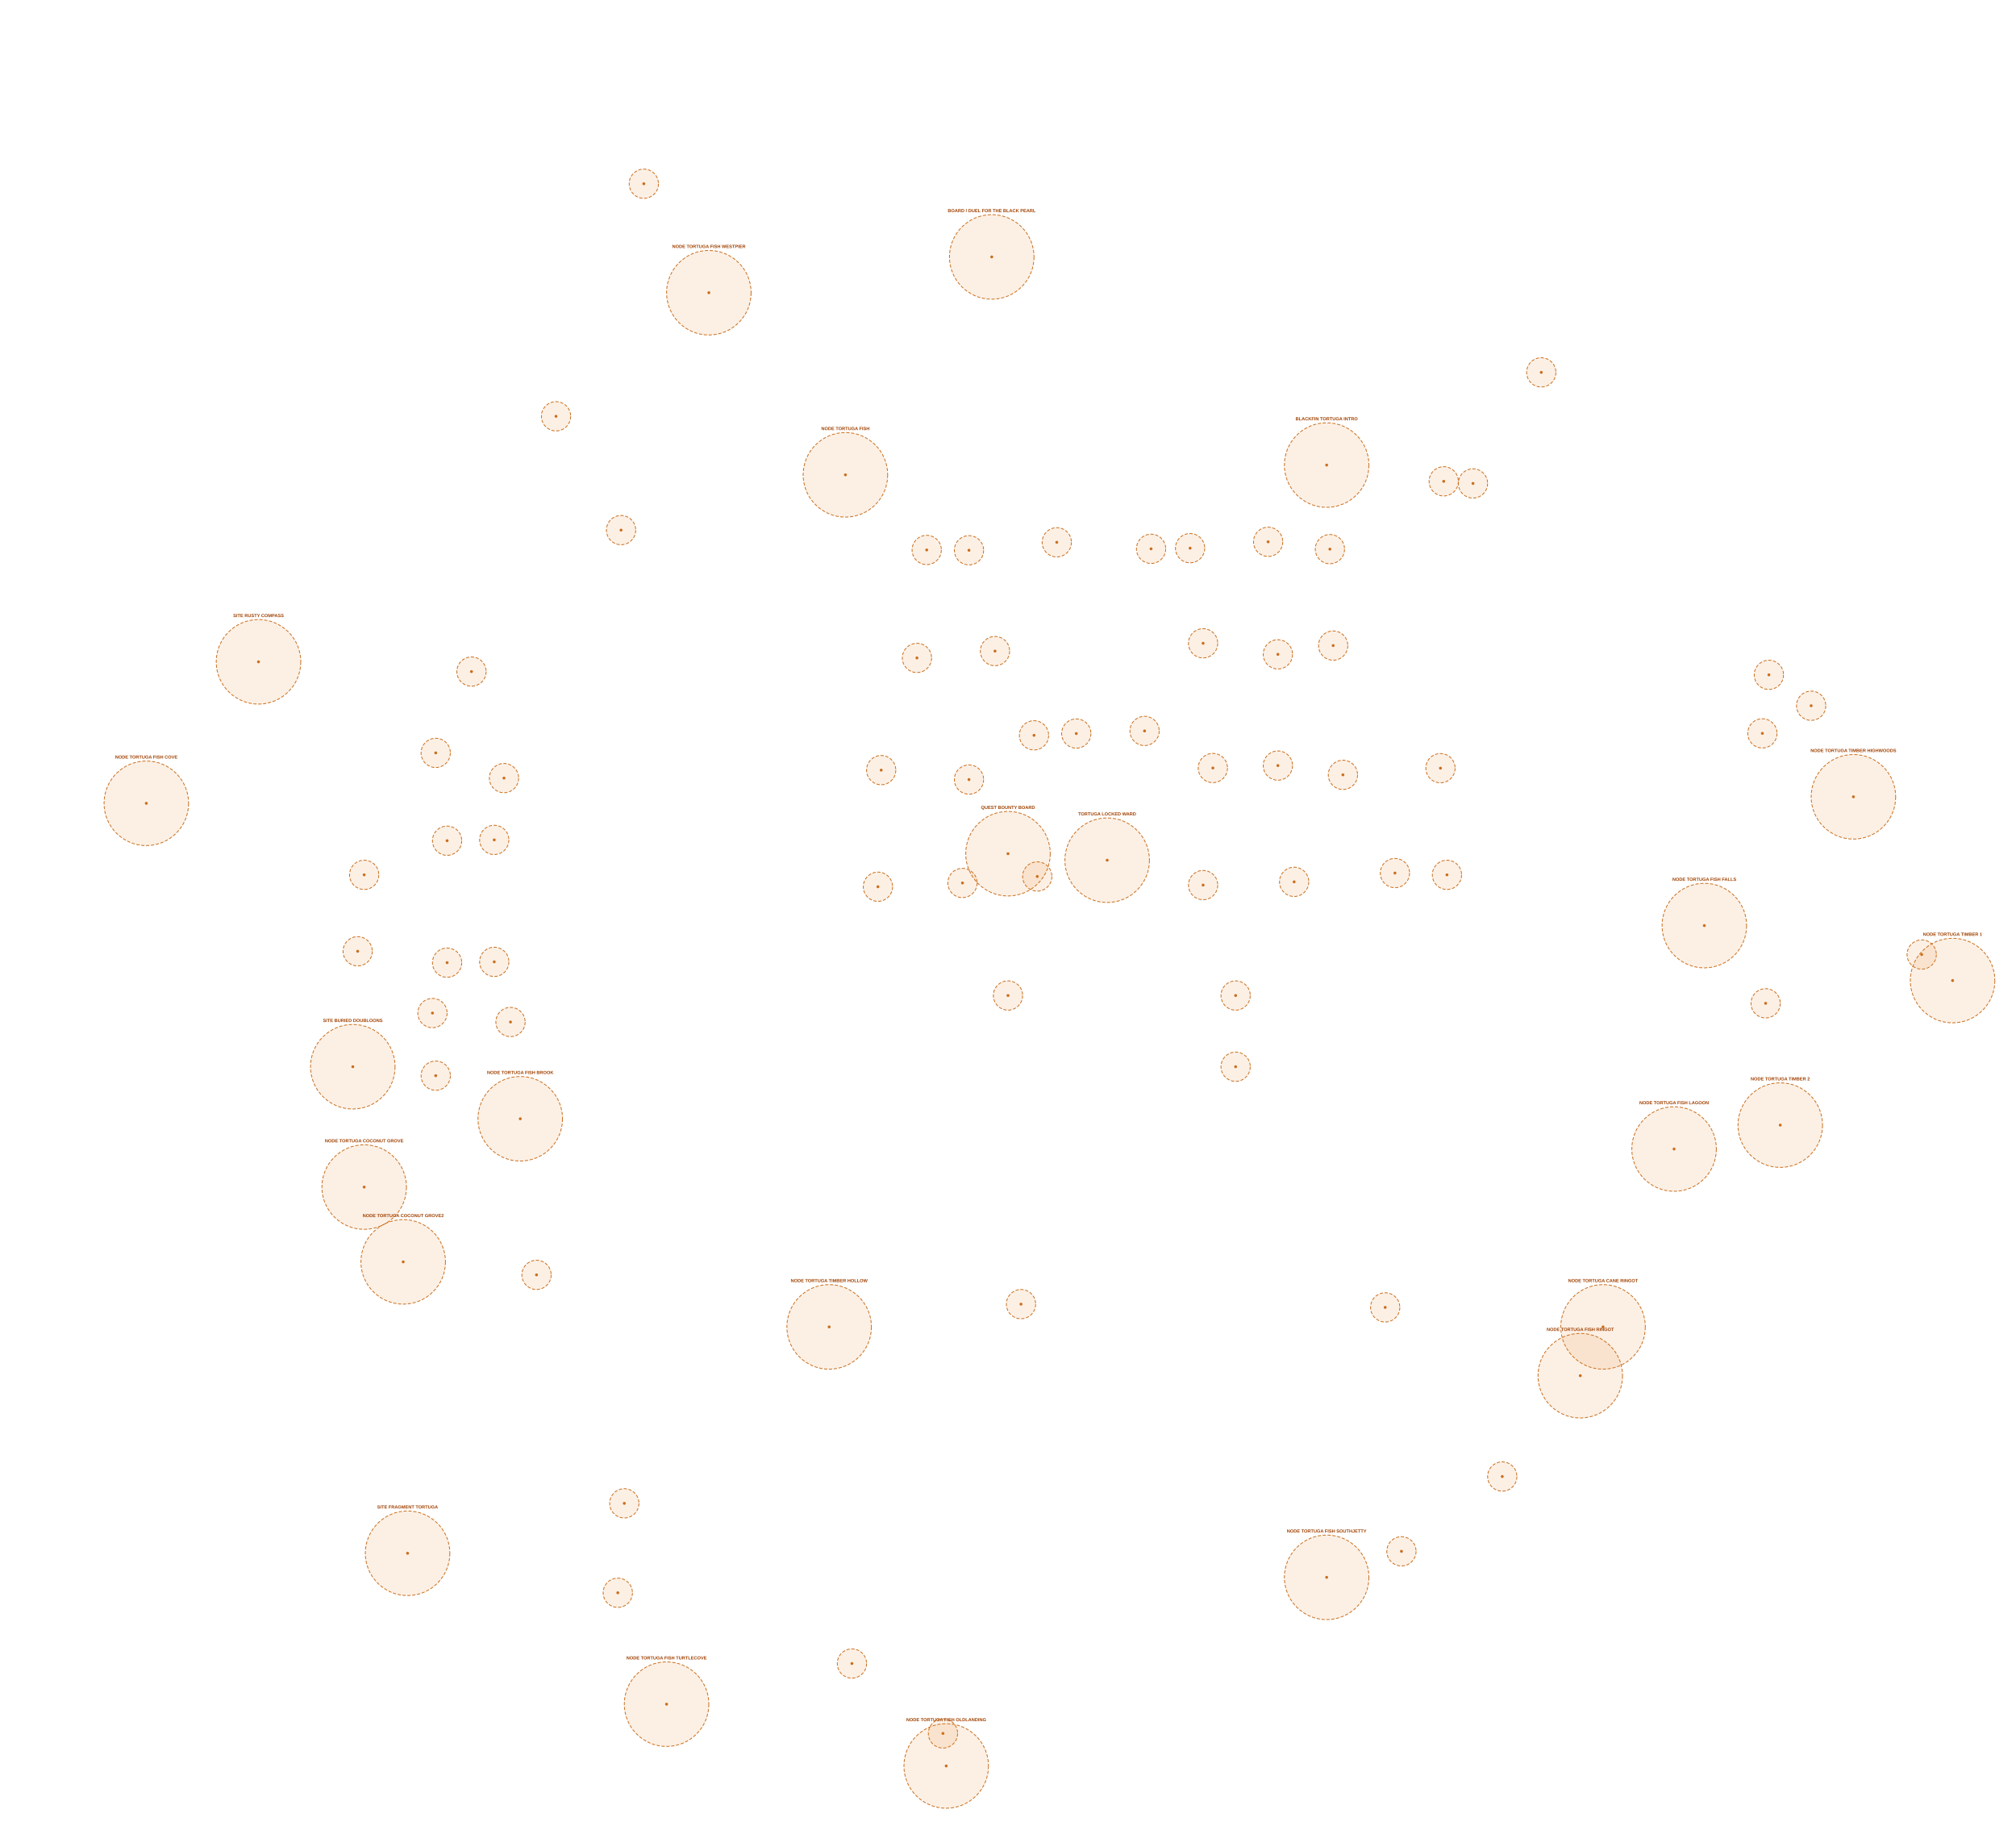
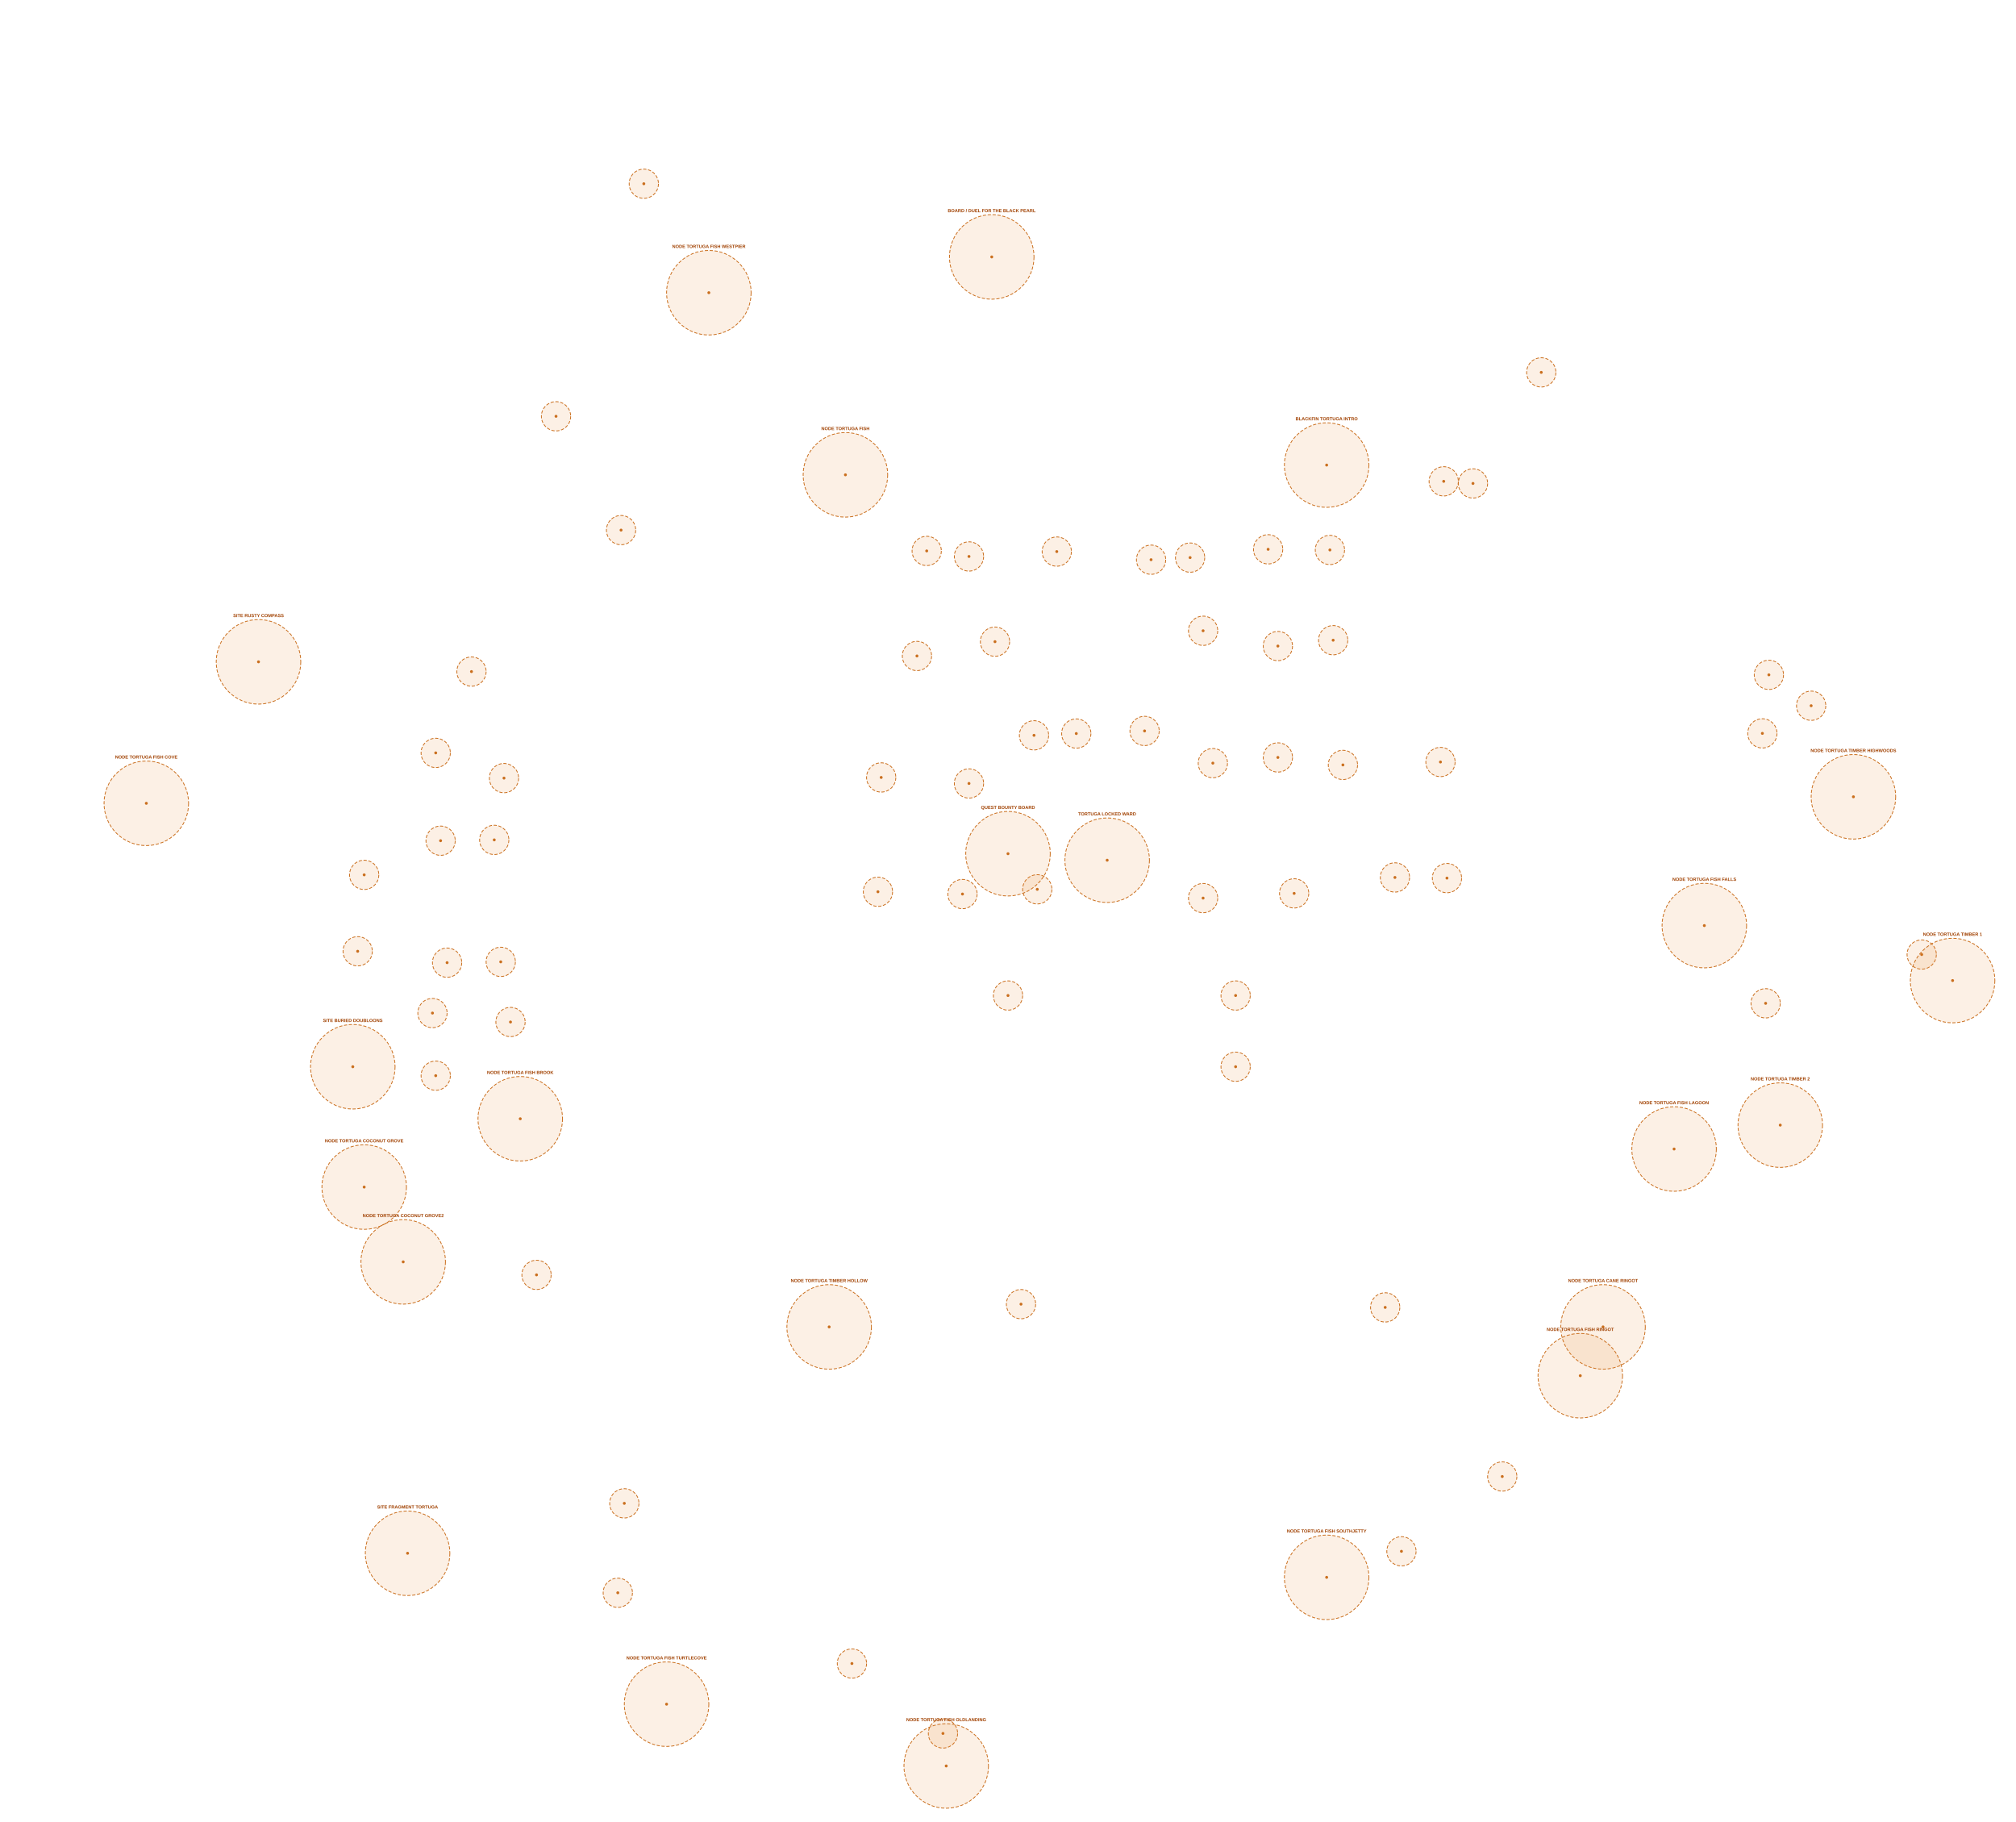
<svg xmlns="http://www.w3.org/2000/svg" viewBox="-620 -580 1240 1120" width="1240" height="1120">
-   <circle cx="-50" cy="-241.8" r="9" fill="#e67e22" fill-opacity="0.12" stroke="#ca6f1e" stroke-width="0.5" stroke-dasharray="2 1" />
-   <circle cx="-50" cy="-241.8" r="0.9" fill="#ca6f1e" />
-   <text x="-50" y="-252.3" font-family="Arial, Helvetica, sans-serif" font-size="2.8" font-weight="bold" fill="#a04000" text-anchor="middle" />
-   <circle cx="-24" cy="-241.6" r="9" fill="#e67e22" fill-opacity="0.12" stroke="#ca6f1e" stroke-width="0.5" stroke-dasharray="2 1" />
-   <circle cx="-24" cy="-241.6" r="0.9" fill="#ca6f1e" />
-   <text x="-24" y="-252.1" font-family="Arial, Helvetica, sans-serif" font-size="2.8" font-weight="bold" fill="#a04000" text-anchor="middle" />
-   <circle cx="30" cy="-246.5" r="9" fill="#e67e22" fill-opacity="0.12" stroke="#ca6f1e" stroke-width="0.5" stroke-dasharray="2 1" />
-   <circle cx="30" cy="-246.5" r="0.9" fill="#ca6f1e" />
-   <text x="30" y="-257" font-family="Arial, Helvetica, sans-serif" font-size="2.8" font-weight="bold" fill="#a04000" text-anchor="middle" />
-   <circle cx="88" cy="-242.5" r="9" fill="#e67e22" fill-opacity="0.12" stroke="#ca6f1e" stroke-width="0.5" stroke-dasharray="2 1" />
-   <circle cx="88" cy="-242.5" r="0.9" fill="#ca6f1e" />
-   <text x="88" y="-253" font-family="Arial, Helvetica, sans-serif" font-size="2.8" font-weight="bold" fill="#a04000" text-anchor="middle" />
-   <circle cx="112" cy="-242.9" r="9" fill="#e67e22" fill-opacity="0.12" stroke="#ca6f1e" stroke-width="0.5" stroke-dasharray="2 1" />
-   <circle cx="112" cy="-242.9" r="0.9" fill="#ca6f1e" />
-   <text x="112" y="-253.4" font-family="Arial, Helvetica, sans-serif" font-size="2.8" font-weight="bold" fill="#a04000" text-anchor="middle" />
-   <circle cx="160" cy="-246.8" r="9" fill="#e67e22" fill-opacity="0.12" stroke="#ca6f1e" stroke-width="0.5" stroke-dasharray="2 1" />
-   <circle cx="160" cy="-246.8" r="0.9" fill="#ca6f1e" />
-   <text x="160" y="-257.3" font-family="Arial, Helvetica, sans-serif" font-size="2.8" font-weight="bold" fill="#a04000" text-anchor="middle" />
-   <circle cx="198" cy="-242.3" r="9" fill="#e67e22" fill-opacity="0.12" stroke="#ca6f1e" stroke-width="0.5" stroke-dasharray="2 1" />
-   <circle cx="198" cy="-242.3" r="0.9" fill="#ca6f1e" />
-   <text x="198" y="-252.8" font-family="Arial, Helvetica, sans-serif" font-size="2.8" font-weight="bold" fill="#a04000" text-anchor="middle" />
-   <circle cx="-56" cy="-175.4" r="9" fill="#e67e22" fill-opacity="0.12" stroke="#ca6f1e" stroke-width="0.5" stroke-dasharray="2 1" />
-   <circle cx="-56" cy="-175.4" r="0.9" fill="#ca6f1e" />
-   <text x="-56" y="-185.9" font-family="Arial, Helvetica, sans-serif" font-size="2.8" font-weight="bold" fill="#a04000" text-anchor="middle" />
-   <circle cx="-8" cy="-179.6" r="9" fill="#e67e22" fill-opacity="0.12" stroke="#ca6f1e" stroke-width="0.5" stroke-dasharray="2 1" />
-   <circle cx="-8" cy="-179.6" r="0.9" fill="#ca6f1e" />
-   <text x="-8" y="-190.1" font-family="Arial, Helvetica, sans-serif" font-size="2.8" font-weight="bold" fill="#a04000" text-anchor="middle" />
-   <circle cx="120" cy="-184.4" r="9" fill="#e67e22" fill-opacity="0.12" stroke="#ca6f1e" stroke-width="0.5" stroke-dasharray="2 1" />
-   <circle cx="120" cy="-184.4" r="0.9" fill="#ca6f1e" />
-   <text x="120" y="-194.9" font-family="Arial, Helvetica, sans-serif" font-size="2.8" font-weight="bold" fill="#a04000" text-anchor="middle" />
-   <circle cx="166" cy="-177.6" r="9" fill="#e67e22" fill-opacity="0.12" stroke="#ca6f1e" stroke-width="0.5" stroke-dasharray="2 1" />
-   <circle cx="166" cy="-177.6" r="0.9" fill="#ca6f1e" />
-   <text x="166" y="-188.1" font-family="Arial, Helvetica, sans-serif" font-size="2.8" font-weight="bold" fill="#a04000" text-anchor="middle" />
-   <circle cx="200" cy="-183" r="9" fill="#e67e22" fill-opacity="0.12" stroke="#ca6f1e" stroke-width="0.5" stroke-dasharray="2 1" />
-   <circle cx="200" cy="-183" r="0.9" fill="#ca6f1e" />
-   <text x="200" y="-193.5" font-family="Arial, Helvetica, sans-serif" font-size="2.8" font-weight="bold" fill="#a04000" text-anchor="middle" />
+   <circle cx="-50" cy="-241.2" r="9" fill="#e67e22" fill-opacity="0.12" stroke="#ca6f1e" stroke-width="0.5" stroke-dasharray="2 1" />
+   <circle cx="-50" cy="-241.2" r="0.9" fill="#ca6f1e" />
+   <text x="-50" y="-251.7" font-family="Arial, Helvetica, sans-serif" font-size="2.8" font-weight="bold" fill="#a04000" text-anchor="middle" />
+   <circle cx="-24" cy="-237.8" r="9" fill="#e67e22" fill-opacity="0.12" stroke="#ca6f1e" stroke-width="0.5" stroke-dasharray="2 1" />
+   <circle cx="-24" cy="-237.8" r="0.9" fill="#ca6f1e" />
+   <text x="-24" y="-248.3" font-family="Arial, Helvetica, sans-serif" font-size="2.8" font-weight="bold" fill="#a04000" text-anchor="middle" />
+   <circle cx="30" cy="-240.8" r="9" fill="#e67e22" fill-opacity="0.12" stroke="#ca6f1e" stroke-width="0.5" stroke-dasharray="2 1" />
+   <circle cx="30" cy="-240.8" r="0.9" fill="#ca6f1e" />
+   <text x="30" y="-251.3" font-family="Arial, Helvetica, sans-serif" font-size="2.8" font-weight="bold" fill="#a04000" text-anchor="middle" />
+   <circle cx="88" cy="-235.8" r="9" fill="#e67e22" fill-opacity="0.12" stroke="#ca6f1e" stroke-width="0.5" stroke-dasharray="2 1" />
+   <circle cx="88" cy="-235.8" r="0.9" fill="#ca6f1e" />
+   <text x="88" y="-246.3" font-family="Arial, Helvetica, sans-serif" font-size="2.8" font-weight="bold" fill="#a04000" text-anchor="middle" />
+   <circle cx="112" cy="-237.1" r="9" fill="#e67e22" fill-opacity="0.12" stroke="#ca6f1e" stroke-width="0.5" stroke-dasharray="2 1" />
+   <circle cx="112" cy="-237.1" r="0.9" fill="#ca6f1e" />
+   <text x="112" y="-247.6" font-family="Arial, Helvetica, sans-serif" font-size="2.8" font-weight="bold" fill="#a04000" text-anchor="middle" />
+   <circle cx="160" cy="-242.2" r="9" fill="#e67e22" fill-opacity="0.12" stroke="#ca6f1e" stroke-width="0.5" stroke-dasharray="2 1" />
+   <circle cx="160" cy="-242.2" r="0.9" fill="#ca6f1e" />
+   <text x="160" y="-252.7" font-family="Arial, Helvetica, sans-serif" font-size="2.8" font-weight="bold" fill="#a04000" text-anchor="middle" />
+   <circle cx="198" cy="-241.8" r="9" fill="#e67e22" fill-opacity="0.12" stroke="#ca6f1e" stroke-width="0.5" stroke-dasharray="2 1" />
+   <circle cx="198" cy="-241.8" r="0.9" fill="#ca6f1e" />
+   <text x="198" y="-252.3" font-family="Arial, Helvetica, sans-serif" font-size="2.8" font-weight="bold" fill="#a04000" text-anchor="middle" />
+   <circle cx="-56" cy="-176.6" r="9" fill="#e67e22" fill-opacity="0.12" stroke="#ca6f1e" stroke-width="0.5" stroke-dasharray="2 1" />
+   <circle cx="-56" cy="-176.6" r="0.9" fill="#ca6f1e" />
+   <text x="-56" y="-187.1" font-family="Arial, Helvetica, sans-serif" font-size="2.8" font-weight="bold" fill="#a04000" text-anchor="middle" />
+   <circle cx="-8" cy="-185.4" r="9" fill="#e67e22" fill-opacity="0.12" stroke="#ca6f1e" stroke-width="0.5" stroke-dasharray="2 1" />
+   <circle cx="-8" cy="-185.4" r="0.9" fill="#ca6f1e" />
+   <text x="-8" y="-195.9" font-family="Arial, Helvetica, sans-serif" font-size="2.8" font-weight="bold" fill="#a04000" text-anchor="middle" />
+   <circle cx="120" cy="-192.1" r="9" fill="#e67e22" fill-opacity="0.12" stroke="#ca6f1e" stroke-width="0.5" stroke-dasharray="2 1" />
+   <circle cx="120" cy="-192.1" r="0.9" fill="#ca6f1e" />
+   <text x="120" y="-202.6" font-family="Arial, Helvetica, sans-serif" font-size="2.8" font-weight="bold" fill="#a04000" text-anchor="middle" />
+   <circle cx="166" cy="-182.7" r="9" fill="#e67e22" fill-opacity="0.12" stroke="#ca6f1e" stroke-width="0.5" stroke-dasharray="2 1" />
+   <circle cx="166" cy="-182.7" r="0.9" fill="#ca6f1e" />
+   <text x="166" y="-193.2" font-family="Arial, Helvetica, sans-serif" font-size="2.8" font-weight="bold" fill="#a04000" text-anchor="middle" />
+   <circle cx="200" cy="-186.3" r="9" fill="#e67e22" fill-opacity="0.12" stroke="#ca6f1e" stroke-width="0.5" stroke-dasharray="2 1" />
+   <circle cx="200" cy="-186.3" r="0.9" fill="#ca6f1e" />
+   <text x="200" y="-196.8" font-family="Arial, Helvetica, sans-serif" font-size="2.8" font-weight="bold" fill="#a04000" text-anchor="middle" />
  <circle cx="268" cy="-284" r="9" fill="#e67e22" fill-opacity="0.12" stroke="#ca6f1e" stroke-width="0.5" stroke-dasharray="2 1" />
  <circle cx="268" cy="-284" r="0.9" fill="#ca6f1e" />
  <text x="268" y="-294.5" font-family="Arial, Helvetica, sans-serif" font-size="2.8" font-weight="bold" fill="#a04000" text-anchor="middle" />
  <circle cx="16" cy="-127.8" r="9" fill="#e67e22" fill-opacity="0.12" stroke="#ca6f1e" stroke-width="0.5" stroke-dasharray="2 1" />
  <circle cx="16" cy="-127.8" r="0.9" fill="#ca6f1e" />
  <text x="16" y="-138.3" font-family="Arial, Helvetica, sans-serif" font-size="2.8" font-weight="bold" fill="#a04000" text-anchor="middle" />
  <circle cx="42" cy="-128.9" r="9" fill="#e67e22" fill-opacity="0.12" stroke="#ca6f1e" stroke-width="0.5" stroke-dasharray="2 1" />
  <circle cx="42" cy="-128.9" r="0.9" fill="#ca6f1e" />
  <text x="42" y="-139.4" font-family="Arial, Helvetica, sans-serif" font-size="2.8" font-weight="bold" fill="#a04000" text-anchor="middle" />
  <circle cx="84" cy="-130.5" r="9" fill="#e67e22" fill-opacity="0.12" stroke="#ca6f1e" stroke-width="0.5" stroke-dasharray="2 1" />
  <circle cx="84" cy="-130.5" r="0.9" fill="#ca6f1e" />
  <text x="84" y="-141" font-family="Arial, Helvetica, sans-serif" font-size="2.8" font-weight="bold" fill="#a04000" text-anchor="middle" />
-   <circle cx="-24" cy="-100.6" r="9" fill="#e67e22" fill-opacity="0.12" stroke="#ca6f1e" stroke-width="0.5" stroke-dasharray="2 1" />
-   <circle cx="-24" cy="-100.6" r="0.9" fill="#ca6f1e" />
-   <text x="-24" y="-111.1" font-family="Arial, Helvetica, sans-serif" font-size="2.8" font-weight="bold" fill="#a04000" text-anchor="middle" />
-   <circle cx="-78" cy="-106.4" r="9" fill="#e67e22" fill-opacity="0.12" stroke="#ca6f1e" stroke-width="0.5" stroke-dasharray="2 1" />
-   <circle cx="-78" cy="-106.4" r="0.9" fill="#ca6f1e" />
-   <text x="-78" y="-116.9" font-family="Arial, Helvetica, sans-serif" font-size="2.8" font-weight="bold" fill="#a04000" text-anchor="middle" />
+   <circle cx="-24" cy="-98.2" r="9" fill="#e67e22" fill-opacity="0.12" stroke="#ca6f1e" stroke-width="0.5" stroke-dasharray="2 1" />
+   <circle cx="-24" cy="-98.2" r="0.9" fill="#ca6f1e" />
+   <text x="-24" y="-108.7" font-family="Arial, Helvetica, sans-serif" font-size="2.8" font-weight="bold" fill="#a04000" text-anchor="middle" />
+   <circle cx="-78" cy="-101.9" r="9" fill="#e67e22" fill-opacity="0.12" stroke="#ca6f1e" stroke-width="0.5" stroke-dasharray="2 1" />
+   <circle cx="-78" cy="-101.9" r="0.9" fill="#ca6f1e" />
+   <text x="-78" y="-112.4" font-family="Arial, Helvetica, sans-serif" font-size="2.8" font-weight="bold" fill="#a04000" text-anchor="middle" />
  <circle cx="286" cy="-282.7" r="9" fill="#e67e22" fill-opacity="0.12" stroke="#ca6f1e" stroke-width="0.5" stroke-dasharray="2 1" />
  <circle cx="286" cy="-282.7" r="0.9" fill="#ca6f1e" />
  <text x="286" y="-293.2" font-family="Arial, Helvetica, sans-serif" font-size="2.8" font-weight="bold" fill="#a04000" text-anchor="middle" />
-   <circle cx="126" cy="-107.7" r="9" fill="#e67e22" fill-opacity="0.12" stroke="#ca6f1e" stroke-width="0.5" stroke-dasharray="2 1" />
-   <circle cx="126" cy="-107.7" r="0.9" fill="#ca6f1e" />
-   <text x="126" y="-118.2" font-family="Arial, Helvetica, sans-serif" font-size="2.8" font-weight="bold" fill="#a04000" text-anchor="middle" />
-   <circle cx="206" cy="-103.5" r="9" fill="#e67e22" fill-opacity="0.12" stroke="#ca6f1e" stroke-width="0.5" stroke-dasharray="2 1" />
-   <circle cx="206" cy="-103.5" r="0.9" fill="#ca6f1e" />
-   <text x="206" y="-114" font-family="Arial, Helvetica, sans-serif" font-size="2.8" font-weight="bold" fill="#a04000" text-anchor="middle" />
-   <circle cx="266" cy="-107.6" r="9" fill="#e67e22" fill-opacity="0.12" stroke="#ca6f1e" stroke-width="0.5" stroke-dasharray="2 1" />
-   <circle cx="266" cy="-107.6" r="0.9" fill="#ca6f1e" />
-   <text x="266" y="-118.1" font-family="Arial, Helvetica, sans-serif" font-size="2.8" font-weight="bold" fill="#a04000" text-anchor="middle" />
-   <circle cx="166" cy="-109.2" r="9" fill="#e67e22" fill-opacity="0.12" stroke="#ca6f1e" stroke-width="0.5" stroke-dasharray="2 1" />
-   <circle cx="166" cy="-109.2" r="0.9" fill="#ca6f1e" />
-   <text x="166" y="-119.7" font-family="Arial, Helvetica, sans-serif" font-size="2.8" font-weight="bold" fill="#a04000" text-anchor="middle" />
-   <circle cx="-80" cy="-34.7" r="9" fill="#e67e22" fill-opacity="0.12" stroke="#ca6f1e" stroke-width="0.5" stroke-dasharray="2 1" />
-   <circle cx="-80" cy="-34.7" r="0.9" fill="#ca6f1e" />
-   <text x="-80" y="-45.2" font-family="Arial, Helvetica, sans-serif" font-size="2.8" font-weight="bold" fill="#a04000" text-anchor="middle" />
-   <circle cx="-28" cy="-37" r="9" fill="#e67e22" fill-opacity="0.12" stroke="#ca6f1e" stroke-width="0.5" stroke-dasharray="2 1" />
-   <circle cx="-28" cy="-37" r="0.9" fill="#ca6f1e" />
-   <text x="-28" y="-47.5" font-family="Arial, Helvetica, sans-serif" font-size="2.8" font-weight="bold" fill="#a04000" text-anchor="middle" />
-   <circle cx="18" cy="-41" r="9" fill="#e67e22" fill-opacity="0.12" stroke="#ca6f1e" stroke-width="0.5" stroke-dasharray="2 1" />
-   <circle cx="18" cy="-41" r="0.9" fill="#ca6f1e" />
-   <text x="18" y="-51.5" font-family="Arial, Helvetica, sans-serif" font-size="2.8" font-weight="bold" fill="#a04000" text-anchor="middle" />
-   <circle cx="120" cy="-35.7" r="9" fill="#e67e22" fill-opacity="0.12" stroke="#ca6f1e" stroke-width="0.5" stroke-dasharray="2 1" />
-   <circle cx="120" cy="-35.7" r="0.9" fill="#ca6f1e" />
-   <text x="120" y="-46.2" font-family="Arial, Helvetica, sans-serif" font-size="2.8" font-weight="bold" fill="#a04000" text-anchor="middle" />
-   <circle cx="176" cy="-37.7" r="9" fill="#e67e22" fill-opacity="0.12" stroke="#ca6f1e" stroke-width="0.5" stroke-dasharray="2 1" />
-   <circle cx="176" cy="-37.7" r="0.9" fill="#ca6f1e" />
-   <text x="176" y="-48.2" font-family="Arial, Helvetica, sans-serif" font-size="2.8" font-weight="bold" fill="#a04000" text-anchor="middle" />
-   <circle cx="238" cy="-43.1" r="9" fill="#e67e22" fill-opacity="0.12" stroke="#ca6f1e" stroke-width="0.5" stroke-dasharray="2 1" />
-   <circle cx="238" cy="-43.1" r="0.9" fill="#ca6f1e" />
-   <text x="238" y="-53.6" font-family="Arial, Helvetica, sans-serif" font-size="2.8" font-weight="bold" fill="#a04000" text-anchor="middle" />
-   <circle cx="270" cy="-42" r="9" fill="#e67e22" fill-opacity="0.12" stroke="#ca6f1e" stroke-width="0.5" stroke-dasharray="2 1" />
-   <circle cx="270" cy="-42" r="0.9" fill="#ca6f1e" />
-   <text x="270" y="-52.5" font-family="Arial, Helvetica, sans-serif" font-size="2.8" font-weight="bold" fill="#a04000" text-anchor="middle" />
+   <circle cx="126" cy="-110.7" r="9" fill="#e67e22" fill-opacity="0.12" stroke="#ca6f1e" stroke-width="0.5" stroke-dasharray="2 1" />
+   <circle cx="126" cy="-110.7" r="0.9" fill="#ca6f1e" />
+   <text x="126" y="-121.2" font-family="Arial, Helvetica, sans-serif" font-size="2.8" font-weight="bold" fill="#a04000" text-anchor="middle" />
+   <circle cx="206" cy="-109.6" r="9" fill="#e67e22" fill-opacity="0.12" stroke="#ca6f1e" stroke-width="0.5" stroke-dasharray="2 1" />
+   <circle cx="206" cy="-109.6" r="0.9" fill="#ca6f1e" />
+   <text x="206" y="-120.1" font-family="Arial, Helvetica, sans-serif" font-size="2.8" font-weight="bold" fill="#a04000" text-anchor="middle" />
+   <circle cx="266" cy="-111.4" r="9" fill="#e67e22" fill-opacity="0.12" stroke="#ca6f1e" stroke-width="0.5" stroke-dasharray="2 1" />
+   <circle cx="266" cy="-111.4" r="0.9" fill="#ca6f1e" />
+   <text x="266" y="-121.9" font-family="Arial, Helvetica, sans-serif" font-size="2.8" font-weight="bold" fill="#a04000" text-anchor="middle" />
+   <circle cx="166" cy="-114.2" r="9" fill="#e67e22" fill-opacity="0.12" stroke="#ca6f1e" stroke-width="0.5" stroke-dasharray="2 1" />
+   <circle cx="166" cy="-114.2" r="0.9" fill="#ca6f1e" />
+   <text x="166" y="-124.7" font-family="Arial, Helvetica, sans-serif" font-size="2.8" font-weight="bold" fill="#a04000" text-anchor="middle" />
+   <circle cx="-80" cy="-31.6" r="9" fill="#e67e22" fill-opacity="0.12" stroke="#ca6f1e" stroke-width="0.5" stroke-dasharray="2 1" />
+   <circle cx="-80" cy="-31.6" r="0.9" fill="#ca6f1e" />
+   <text x="-80" y="-42.1" font-family="Arial, Helvetica, sans-serif" font-size="2.8" font-weight="bold" fill="#a04000" text-anchor="middle" />
+   <circle cx="-28" cy="-30.2" r="9" fill="#e67e22" fill-opacity="0.12" stroke="#ca6f1e" stroke-width="0.5" stroke-dasharray="2 1" />
+   <circle cx="-28" cy="-30.2" r="0.9" fill="#ca6f1e" />
+   <text x="-28" y="-40.7" font-family="Arial, Helvetica, sans-serif" font-size="2.8" font-weight="bold" fill="#a04000" text-anchor="middle" />
+   <circle cx="18" cy="-33.1" r="9" fill="#e67e22" fill-opacity="0.12" stroke="#ca6f1e" stroke-width="0.5" stroke-dasharray="2 1" />
+   <circle cx="18" cy="-33.1" r="0.9" fill="#ca6f1e" />
+   <text x="18" y="-43.6" font-family="Arial, Helvetica, sans-serif" font-size="2.8" font-weight="bold" fill="#a04000" text-anchor="middle" />
+   <circle cx="120" cy="-27.7" r="9" fill="#e67e22" fill-opacity="0.12" stroke="#ca6f1e" stroke-width="0.5" stroke-dasharray="2 1" />
+   <circle cx="120" cy="-27.7" r="0.9" fill="#ca6f1e" />
+   <text x="120" y="-38.2" font-family="Arial, Helvetica, sans-serif" font-size="2.8" font-weight="bold" fill="#a04000" text-anchor="middle" />
+   <circle cx="176" cy="-30.6" r="9" fill="#e67e22" fill-opacity="0.12" stroke="#ca6f1e" stroke-width="0.5" stroke-dasharray="2 1" />
+   <circle cx="176" cy="-30.6" r="0.9" fill="#ca6f1e" />
+   <text x="176" y="-41.1" font-family="Arial, Helvetica, sans-serif" font-size="2.8" font-weight="bold" fill="#a04000" text-anchor="middle" />
+   <circle cx="238" cy="-40.4" r="9" fill="#e67e22" fill-opacity="0.12" stroke="#ca6f1e" stroke-width="0.5" stroke-dasharray="2 1" />
+   <circle cx="238" cy="-40.4" r="0.9" fill="#ca6f1e" />
+   <text x="238" y="-50.9" font-family="Arial, Helvetica, sans-serif" font-size="2.8" font-weight="bold" fill="#a04000" text-anchor="middle" />
+   <circle cx="270" cy="-40" r="9" fill="#e67e22" fill-opacity="0.12" stroke="#ca6f1e" stroke-width="0.5" stroke-dasharray="2 1" />
+   <circle cx="270" cy="-40" r="0.9" fill="#ca6f1e" />
+   <text x="270" y="-50.5" font-family="Arial, Helvetica, sans-serif" font-size="2.8" font-weight="bold" fill="#a04000" text-anchor="middle" />
  <circle cx="0" cy="32.2" r="9" fill="#e67e22" fill-opacity="0.12" stroke="#ca6f1e" stroke-width="0.5" stroke-dasharray="2 1" />
  <circle cx="0" cy="32.2" r="0.9" fill="#ca6f1e" />
  <text x="0" y="21.7" font-family="Arial, Helvetica, sans-serif" font-size="2.8" font-weight="bold" fill="#a04000" text-anchor="middle" />
  <circle cx="140" cy="32.2" r="9" fill="#e67e22" fill-opacity="0.12" stroke="#ca6f1e" stroke-width="0.5" stroke-dasharray="2 1" />
  <circle cx="140" cy="32.2" r="0.9" fill="#ca6f1e" />
  <text x="140" y="21.7" font-family="Arial, Helvetica, sans-serif" font-size="2.8" font-weight="bold" fill="#a04000" text-anchor="middle" />
-   <circle cx="-345" cy="-63" r="9" fill="#e67e22" fill-opacity="0.12" stroke="#ca6f1e" stroke-width="0.5" stroke-dasharray="2 1" />
-   <circle cx="-345" cy="-63" r="0.9" fill="#ca6f1e" />
-   <text x="-345" y="-73.5" font-family="Arial, Helvetica, sans-serif" font-size="2.8" font-weight="bold" fill="#a04000" text-anchor="middle" />
+   <circle cx="-349" cy="-63" r="9" fill="#e67e22" fill-opacity="0.12" stroke="#ca6f1e" stroke-width="0.5" stroke-dasharray="2 1" />
+   <circle cx="-349" cy="-63" r="0.9" fill="#ca6f1e" />
+   <text x="-349" y="-73.5" font-family="Arial, Helvetica, sans-serif" font-size="2.8" font-weight="bold" fill="#a04000" text-anchor="middle" />
  <circle cx="-316" cy="-63.5" r="9" fill="#e67e22" fill-opacity="0.12" stroke="#ca6f1e" stroke-width="0.5" stroke-dasharray="2 1" />
  <circle cx="-316" cy="-63.5" r="0.9" fill="#ca6f1e" />
  <text x="-316" y="-74" font-family="Arial, Helvetica, sans-serif" font-size="2.8" font-weight="bold" fill="#a04000" text-anchor="middle" />
  <circle cx="-345" cy="12" r="9" fill="#e67e22" fill-opacity="0.12" stroke="#ca6f1e" stroke-width="0.5" stroke-dasharray="2 1" />
  <circle cx="-345" cy="12" r="0.9" fill="#ca6f1e" />
  <text x="-345" y="1.5" font-family="Arial, Helvetica, sans-serif" font-size="2.8" font-weight="bold" fill="#a04000" text-anchor="middle" />
-   <circle cx="-316" cy="11.5" r="9" fill="#e67e22" fill-opacity="0.12" stroke="#ca6f1e" stroke-width="0.5" stroke-dasharray="2 1" />
-   <circle cx="-316" cy="11.5" r="0.9" fill="#ca6f1e" />
-   <text x="-316" y="1" font-family="Arial, Helvetica, sans-serif" font-size="2.8" font-weight="bold" fill="#a04000" text-anchor="middle" />
+   <circle cx="-312" cy="11.5" r="9" fill="#e67e22" fill-opacity="0.12" stroke="#ca6f1e" stroke-width="0.5" stroke-dasharray="2 1" />
+   <circle cx="-312" cy="11.5" r="0.9" fill="#ca6f1e" />
+   <text x="-312" y="1" font-family="Arial, Helvetica, sans-serif" font-size="2.8" font-weight="bold" fill="#a04000" text-anchor="middle" />
  <circle cx="-396" cy="-42" r="9" fill="#e67e22" fill-opacity="0.12" stroke="#ca6f1e" stroke-width="0.5" stroke-dasharray="2 1" />
  <circle cx="-396" cy="-42" r="0.9" fill="#ca6f1e" />
  <text x="-396" y="-52.5" font-family="Arial, Helvetica, sans-serif" font-size="2.8" font-weight="bold" fill="#a04000" text-anchor="middle" />
  <circle cx="-400" cy="5" r="9" fill="#e67e22" fill-opacity="0.12" stroke="#ca6f1e" stroke-width="0.5" stroke-dasharray="2 1" />
  <circle cx="-400" cy="5" r="0.9" fill="#ca6f1e" />
  <text x="-400" y="-5.5" font-family="Arial, Helvetica, sans-serif" font-size="2.8" font-weight="bold" fill="#a04000" text-anchor="middle" />
  <circle cx="-310" cy="-101.5" r="9" fill="#e67e22" fill-opacity="0.12" stroke="#ca6f1e" stroke-width="0.5" stroke-dasharray="2 1" />
  <circle cx="-310" cy="-101.5" r="0.9" fill="#ca6f1e" />
  <text x="-310" y="-112" font-family="Arial, Helvetica, sans-serif" font-size="2.8" font-weight="bold" fill="#a04000" text-anchor="middle" />
  <circle cx="-352" cy="-117" r="9" fill="#e67e22" fill-opacity="0.12" stroke="#ca6f1e" stroke-width="0.5" stroke-dasharray="2 1" />
  <circle cx="-352" cy="-117" r="0.9" fill="#ca6f1e" />
  <text x="-352" y="-127.5" font-family="Arial, Helvetica, sans-serif" font-size="2.8" font-weight="bold" fill="#a04000" text-anchor="middle" />
  <circle cx="-330" cy="-167" r="9" fill="#e67e22" fill-opacity="0.12" stroke="#ca6f1e" stroke-width="0.5" stroke-dasharray="2 1" />
  <circle cx="-330" cy="-167" r="0.9" fill="#ca6f1e" />
  <text x="-330" y="-177.5" font-family="Arial, Helvetica, sans-serif" font-size="2.8" font-weight="bold" fill="#a04000" text-anchor="middle" />
  <circle cx="-354" cy="43" r="9" fill="#e67e22" fill-opacity="0.12" stroke="#ca6f1e" stroke-width="0.5" stroke-dasharray="2 1" />
  <circle cx="-354" cy="43" r="0.9" fill="#ca6f1e" />
  <text x="-354" y="32.5" font-family="Arial, Helvetica, sans-serif" font-size="2.8" font-weight="bold" fill="#a04000" text-anchor="middle" />
  <circle cx="-306" cy="48.5" r="9" fill="#e67e22" fill-opacity="0.12" stroke="#ca6f1e" stroke-width="0.5" stroke-dasharray="2 1" />
  <circle cx="-306" cy="48.5" r="0.9" fill="#ca6f1e" />
  <text x="-306" y="38" font-family="Arial, Helvetica, sans-serif" font-size="2.8" font-weight="bold" fill="#a04000" text-anchor="middle" />
  <circle cx="-352" cy="81.5" r="9" fill="#e67e22" fill-opacity="0.12" stroke="#ca6f1e" stroke-width="0.5" stroke-dasharray="2 1" />
  <circle cx="-352" cy="81.5" r="0.9" fill="#ca6f1e" />
  <text x="-352" y="71" font-family="Arial, Helvetica, sans-serif" font-size="2.8" font-weight="bold" fill="#a04000" text-anchor="middle" />
  <circle cx="-238" cy="-254" r="9" fill="#e67e22" fill-opacity="0.12" stroke="#ca6f1e" stroke-width="0.5" stroke-dasharray="2 1" />
  <circle cx="-238" cy="-254" r="0.9" fill="#ca6f1e" />
  <text x="-238" y="-264.5" font-family="Arial, Helvetica, sans-serif" font-size="2.8" font-weight="bold" fill="#a04000" text-anchor="middle" />
  <circle cx="-278" cy="-324" r="9" fill="#e67e22" fill-opacity="0.12" stroke="#ca6f1e" stroke-width="0.5" stroke-dasharray="2 1" />
  <circle cx="-278" cy="-324" r="0.9" fill="#ca6f1e" />
  <text x="-278" y="-334.5" font-family="Arial, Helvetica, sans-serif" font-size="2.8" font-weight="bold" fill="#a04000" text-anchor="middle" />
  <circle cx="-224" cy="-467" r="9" fill="#e67e22" fill-opacity="0.12" stroke="#ca6f1e" stroke-width="0.5" stroke-dasharray="2 1" />
  <circle cx="-224" cy="-467" r="0.9" fill="#ca6f1e" />
  <text x="-224" y="-477.5" font-family="Arial, Helvetica, sans-serif" font-size="2.8" font-weight="bold" fill="#a04000" text-anchor="middle" />
  <circle cx="328" cy="-351" r="9" fill="#e67e22" fill-opacity="0.12" stroke="#ca6f1e" stroke-width="0.5" stroke-dasharray="2 1" />
  <circle cx="328" cy="-351" r="0.9" fill="#ca6f1e" />
  <text x="328" y="-361.5" font-family="Arial, Helvetica, sans-serif" font-size="2.8" font-weight="bold" fill="#a04000" text-anchor="middle" />
  <circle cx="468" cy="-165" r="9" fill="#e67e22" fill-opacity="0.12" stroke="#ca6f1e" stroke-width="0.5" stroke-dasharray="2 1" />
  <circle cx="468" cy="-165" r="0.9" fill="#ca6f1e" />
  <text x="468" y="-175.5" font-family="Arial, Helvetica, sans-serif" font-size="2.8" font-weight="bold" fill="#a04000" text-anchor="middle" />
  <circle cx="464" cy="-129" r="9" fill="#e67e22" fill-opacity="0.12" stroke="#ca6f1e" stroke-width="0.5" stroke-dasharray="2 1" />
  <circle cx="464" cy="-129" r="0.9" fill="#ca6f1e" />
  <text x="464" y="-139.5" font-family="Arial, Helvetica, sans-serif" font-size="2.8" font-weight="bold" fill="#a04000" text-anchor="middle" />
  <circle cx="466" cy="37" r="9" fill="#e67e22" fill-opacity="0.12" stroke="#ca6f1e" stroke-width="0.5" stroke-dasharray="2 1" />
  <circle cx="466" cy="37" r="0.9" fill="#ca6f1e" />
  <text x="466" y="26.5" font-family="Arial, Helvetica, sans-serif" font-size="2.8" font-weight="bold" fill="#a04000" text-anchor="middle" />
  <circle cx="562" cy="7" r="9" fill="#e67e22" fill-opacity="0.12" stroke="#ca6f1e" stroke-width="0.5" stroke-dasharray="2 1" />
  <circle cx="562" cy="7" r="0.9" fill="#ca6f1e" />
  <text x="562" y="-3.5" font-family="Arial, Helvetica, sans-serif" font-size="2.8" font-weight="bold" fill="#a04000" text-anchor="middle" />
  <circle cx="8" cy="222" r="9" fill="#e67e22" fill-opacity="0.12" stroke="#ca6f1e" stroke-width="0.5" stroke-dasharray="2 1" />
  <circle cx="8" cy="222" r="0.9" fill="#ca6f1e" />
  <text x="8" y="211.5" font-family="Arial, Helvetica, sans-serif" font-size="2.8" font-weight="bold" fill="#a04000" text-anchor="middle" />
  <circle cx="304" cy="328" r="9" fill="#e67e22" fill-opacity="0.12" stroke="#ca6f1e" stroke-width="0.5" stroke-dasharray="2 1" />
  <circle cx="304" cy="328" r="0.9" fill="#ca6f1e" />
  <text x="304" y="317.5" font-family="Arial, Helvetica, sans-serif" font-size="2.8" font-weight="bold" fill="#a04000" text-anchor="middle" />
  <circle cx="-96" cy="443" r="9" fill="#e67e22" fill-opacity="0.12" stroke="#ca6f1e" stroke-width="0.5" stroke-dasharray="2 1" />
  <circle cx="-96" cy="443" r="0.9" fill="#ca6f1e" />
  <text x="-96" y="432.5" font-family="Arial, Helvetica, sans-serif" font-size="2.8" font-weight="bold" fill="#a04000" text-anchor="middle" />
  <circle cx="-40" cy="486" r="9" fill="#e67e22" fill-opacity="0.12" stroke="#ca6f1e" stroke-width="0.5" stroke-dasharray="2 1" />
  <circle cx="-40" cy="486" r="0.9" fill="#ca6f1e" />
  <text x="-40" y="475.5" font-family="Arial, Helvetica, sans-serif" font-size="2.8" font-weight="bold" fill="#a04000" text-anchor="middle" />
  <circle cx="-240" cy="399.5" r="9" fill="#e67e22" fill-opacity="0.12" stroke="#ca6f1e" stroke-width="0.5" stroke-dasharray="2 1" />
  <circle cx="-240" cy="399.5" r="0.9" fill="#ca6f1e" />
  <text x="-240" y="389" font-family="Arial, Helvetica, sans-serif" font-size="2.8" font-weight="bold" fill="#a04000" text-anchor="middle" />
  <circle cx="-236" cy="344.5" r="9" fill="#e67e22" fill-opacity="0.12" stroke="#ca6f1e" stroke-width="0.5" stroke-dasharray="2 1" />
  <circle cx="-236" cy="344.5" r="0.9" fill="#ca6f1e" />
  <text x="-236" y="334" font-family="Arial, Helvetica, sans-serif" font-size="2.8" font-weight="bold" fill="#a04000" text-anchor="middle" />
  <circle cx="140" cy="76" r="9" fill="#e67e22" fill-opacity="0.12" stroke="#ca6f1e" stroke-width="0.5" stroke-dasharray="2 1" />
  <circle cx="140" cy="76" r="0.9" fill="#ca6f1e" />
  <text x="140" y="65.5" font-family="Arial, Helvetica, sans-serif" font-size="2.8" font-weight="bold" fill="#a04000" text-anchor="middle" />
  <circle cx="-290" cy="204" r="9" fill="#e67e22" fill-opacity="0.12" stroke="#ca6f1e" stroke-width="0.5" stroke-dasharray="2 1" />
  <circle cx="-290" cy="204" r="0.9" fill="#ca6f1e" />
  <text x="-290" y="193.5" font-family="Arial, Helvetica, sans-serif" font-size="2.8" font-weight="bold" fill="#a04000" text-anchor="middle" />
  <circle cx="242" cy="374" r="9" fill="#e67e22" fill-opacity="0.12" stroke="#ca6f1e" stroke-width="0.5" stroke-dasharray="2 1" />
  <circle cx="242" cy="374" r="0.9" fill="#ca6f1e" />
  <text x="242" y="363.5" font-family="Arial, Helvetica, sans-serif" font-size="2.8" font-weight="bold" fill="#a04000" text-anchor="middle" />
  <circle cx="232" cy="224" r="9" fill="#e67e22" fill-opacity="0.12" stroke="#ca6f1e" stroke-width="0.5" stroke-dasharray="2 1" />
  <circle cx="232" cy="224" r="0.9" fill="#ca6f1e" />
  <text x="232" y="213.5" font-family="Arial, Helvetica, sans-serif" font-size="2.8" font-weight="bold" fill="#a04000" text-anchor="middle" />
  <circle cx="494" cy="-146" r="9" fill="#e67e22" fill-opacity="0.12" stroke="#ca6f1e" stroke-width="0.5" stroke-dasharray="2 1" />
  <circle cx="494" cy="-146" r="0.9" fill="#ca6f1e" />
  <text x="494" y="-156.5" font-family="Arial, Helvetica, sans-serif" font-size="2.8" font-weight="bold" fill="#a04000" text-anchor="middle" />
  <circle cx="-10" cy="-422" r="26" fill="#e67e22" fill-opacity="0.12" stroke="#ca6f1e" stroke-width="0.5" stroke-dasharray="2 1" />
  <circle cx="-10" cy="-422" r="0.9" fill="#ca6f1e" />
  <text x="-10" y="-449.5" font-family="Arial, Helvetica, sans-serif" font-size="2.8" font-weight="bold" fill="#a04000" text-anchor="middle">BOARD / DUEL FOR THE BLACK PEARL</text>
  <circle cx="-369.3" cy="375.2" r="26" fill="#e67e22" fill-opacity="0.12" stroke="#ca6f1e" stroke-width="0.5" stroke-dasharray="2 1" />
  <circle cx="-369.3" cy="375.2" r="0.9" fill="#ca6f1e" />
  <text x="-369.3" y="347.7" font-family="Arial, Helvetica, sans-serif" font-size="2.8" font-weight="bold" fill="#a04000" text-anchor="middle">SITE FRAGMENT TORTUGA</text>
  <circle cx="-403" cy="76" r="26" fill="#e67e22" fill-opacity="0.12" stroke="#ca6f1e" stroke-width="0.5" stroke-dasharray="2 1" />
  <circle cx="-403" cy="76" r="0.9" fill="#ca6f1e" />
  <text x="-403" y="48.5" font-family="Arial, Helvetica, sans-serif" font-size="2.8" font-weight="bold" fill="#a04000" text-anchor="middle">SITE BURIED DOUBLOONS</text>
  <circle cx="-461" cy="-173" r="26" fill="#e67e22" fill-opacity="0.12" stroke="#ca6f1e" stroke-width="0.5" stroke-dasharray="2 1" />
  <circle cx="-461" cy="-173" r="0.9" fill="#ca6f1e" />
  <text x="-461" y="-200.5" font-family="Arial, Helvetica, sans-serif" font-size="2.8" font-weight="bold" fill="#a04000" text-anchor="middle">SITE RUSTY COMPASS</text>
  <circle cx="-100" cy="-288" r="26" fill="#e67e22" fill-opacity="0.12" stroke="#ca6f1e" stroke-width="0.5" stroke-dasharray="2 1" />
  <circle cx="-100" cy="-288" r="0.9" fill="#ca6f1e" />
  <text x="-100" y="-315.5" font-family="Arial, Helvetica, sans-serif" font-size="2.8" font-weight="bold" fill="#a04000" text-anchor="middle">NODE TORTUGA FISH</text>
  <circle cx="581" cy="23" r="26" fill="#e67e22" fill-opacity="0.12" stroke="#ca6f1e" stroke-width="0.5" stroke-dasharray="2 1" />
  <circle cx="581" cy="23" r="0.9" fill="#ca6f1e" />
  <text x="581" y="-4.5" font-family="Arial, Helvetica, sans-serif" font-size="2.8" font-weight="bold" fill="#a04000" text-anchor="middle">NODE TORTUGA TIMBER 1</text>
  <circle cx="475" cy="111.9" r="26" fill="#e67e22" fill-opacity="0.12" stroke="#ca6f1e" stroke-width="0.5" stroke-dasharray="2 1" />
  <circle cx="475" cy="111.9" r="0.9" fill="#ca6f1e" />
  <text x="475" y="84.4" font-family="Arial, Helvetica, sans-serif" font-size="2.8" font-weight="bold" fill="#a04000" text-anchor="middle">NODE TORTUGA TIMBER 2</text>
  <circle cx="0" cy="-55" r="26" fill="#e67e22" fill-opacity="0.12" stroke="#ca6f1e" stroke-width="0.5" stroke-dasharray="2 1" />
  <circle cx="0" cy="-55" r="0.9" fill="#ca6f1e" />
  <text x="0" y="-82.5" font-family="Arial, Helvetica, sans-serif" font-size="2.8" font-weight="bold" fill="#a04000" text-anchor="middle">QUEST BOUNTY BOARD</text>
  <circle cx="61" cy="-51" r="26" fill="#e67e22" fill-opacity="0.12" stroke="#ca6f1e" stroke-width="0.5" stroke-dasharray="2 1" />
  <circle cx="61" cy="-51" r="0.9" fill="#ca6f1e" />
  <text x="61" y="-78.5" font-family="Arial, Helvetica, sans-serif" font-size="2.8" font-weight="bold" fill="#a04000" text-anchor="middle">TORTUGA LOCKED WARD</text>
  <circle cx="196" cy="-294" r="26" fill="#e67e22" fill-opacity="0.12" stroke="#ca6f1e" stroke-width="0.5" stroke-dasharray="2 1" />
  <circle cx="196" cy="-294" r="0.9" fill="#ca6f1e" />
  <text x="196" y="-321.5" font-family="Arial, Helvetica, sans-serif" font-size="2.8" font-weight="bold" fill="#a04000" text-anchor="middle">BLACKFIN TORTUGA INTRO</text>
  <circle cx="-184" cy="-400" r="26" fill="#e67e22" fill-opacity="0.12" stroke="#ca6f1e" stroke-width="0.5" stroke-dasharray="2 1" />
  <circle cx="-184" cy="-400" r="0.9" fill="#ca6f1e" />
  <text x="-184" y="-427.5" font-family="Arial, Helvetica, sans-serif" font-size="2.8" font-weight="bold" fill="#a04000" text-anchor="middle">NODE TORTUGA FISH WESTPIER</text>
  <circle cx="196" cy="390" r="26" fill="#e67e22" fill-opacity="0.12" stroke="#ca6f1e" stroke-width="0.5" stroke-dasharray="2 1" />
  <circle cx="196" cy="390" r="0.9" fill="#ca6f1e" />
  <text x="196" y="362.5" font-family="Arial, Helvetica, sans-serif" font-size="2.8" font-weight="bold" fill="#a04000" text-anchor="middle">NODE TORTUGA FISH SOUTHJETTY</text>
  <circle cx="-210" cy="468" r="26" fill="#e67e22" fill-opacity="0.12" stroke="#ca6f1e" stroke-width="0.5" stroke-dasharray="2 1" />
  <circle cx="-210" cy="468" r="0.9" fill="#ca6f1e" />
  <text x="-210" y="440.5" font-family="Arial, Helvetica, sans-serif" font-size="2.8" font-weight="bold" fill="#a04000" text-anchor="middle">NODE TORTUGA FISH TURTLECOVE</text>
  <circle cx="-38" cy="506" r="26" fill="#e67e22" fill-opacity="0.12" stroke="#ca6f1e" stroke-width="0.5" stroke-dasharray="2 1" />
  <circle cx="-38" cy="506" r="0.9" fill="#ca6f1e" />
  <text x="-38" y="478.5" font-family="Arial, Helvetica, sans-serif" font-size="2.8" font-weight="bold" fill="#a04000" text-anchor="middle">NODE TORTUGA FISH OLDLANDING</text>
  <circle cx="520" cy="-90" r="26" fill="#e67e22" fill-opacity="0.12" stroke="#ca6f1e" stroke-width="0.5" stroke-dasharray="2 1" />
  <circle cx="520" cy="-90" r="0.9" fill="#ca6f1e" />
  <text x="520" y="-117.5" font-family="Arial, Helvetica, sans-serif" font-size="2.8" font-weight="bold" fill="#a04000" text-anchor="middle">NODE TORTUGA TIMBER HIGHWOODS</text>
  <circle cx="-110" cy="236" r="26" fill="#e67e22" fill-opacity="0.12" stroke="#ca6f1e" stroke-width="0.5" stroke-dasharray="2 1" />
  <circle cx="-110" cy="236" r="0.9" fill="#ca6f1e" />
  <text x="-110" y="208.5" font-family="Arial, Helvetica, sans-serif" font-size="2.8" font-weight="bold" fill="#a04000" text-anchor="middle">NODE TORTUGA TIMBER HOLLOW</text>
  <circle cx="-396" cy="150" r="26" fill="#e67e22" fill-opacity="0.12" stroke="#ca6f1e" stroke-width="0.5" stroke-dasharray="2 1" />
  <circle cx="-396" cy="150" r="0.9" fill="#ca6f1e" />
  <text x="-396" y="122.5" font-family="Arial, Helvetica, sans-serif" font-size="2.8" font-weight="bold" fill="#a04000" text-anchor="middle">NODE TORTUGA COCONUT GROVE</text>
  <circle cx="-372" cy="196" r="26" fill="#e67e22" fill-opacity="0.12" stroke="#ca6f1e" stroke-width="0.5" stroke-dasharray="2 1" />
  <circle cx="-372" cy="196" r="0.9" fill="#ca6f1e" />
  <text x="-372" y="168.5" font-family="Arial, Helvetica, sans-serif" font-size="2.8" font-weight="bold" fill="#a04000" text-anchor="middle">NODE TORTUGA COCONUT GROVE2</text>
  <circle cx="366" cy="236" r="26" fill="#e67e22" fill-opacity="0.12" stroke="#ca6f1e" stroke-width="0.5" stroke-dasharray="2 1" />
  <circle cx="366" cy="236" r="0.9" fill="#ca6f1e" />
  <text x="366" y="208.5" font-family="Arial, Helvetica, sans-serif" font-size="2.8" font-weight="bold" fill="#a04000" text-anchor="middle">NODE TORTUGA CANE RINGOT</text>
  <circle cx="352" cy="266" r="26" fill="#e67e22" fill-opacity="0.12" stroke="#ca6f1e" stroke-width="0.5" stroke-dasharray="2 1" />
  <circle cx="352" cy="266" r="0.9" fill="#ca6f1e" />
  <text x="352" y="238.5" font-family="Arial, Helvetica, sans-serif" font-size="2.8" font-weight="bold" fill="#a04000" text-anchor="middle">NODE TORTUGA FISH RINGOT</text>
  <circle cx="409.7" cy="126.6" r="26" fill="#e67e22" fill-opacity="0.12" stroke="#ca6f1e" stroke-width="0.5" stroke-dasharray="2 1" />
  <circle cx="409.7" cy="126.6" r="0.9" fill="#ca6f1e" />
  <text x="409.7" y="99.1" font-family="Arial, Helvetica, sans-serif" font-size="2.8" font-weight="bold" fill="#a04000" text-anchor="middle">NODE TORTUGA FISH LAGOON</text>
  <circle cx="-300" cy="108" r="26" fill="#e67e22" fill-opacity="0.12" stroke="#ca6f1e" stroke-width="0.5" stroke-dasharray="2 1" />
  <circle cx="-300" cy="108" r="0.9" fill="#ca6f1e" />
  <text x="-300" y="80.5" font-family="Arial, Helvetica, sans-serif" font-size="2.8" font-weight="bold" fill="#a04000" text-anchor="middle">NODE TORTUGA FISH BROOK</text>
  <circle cx="428.3" cy="-10.8" r="26" fill="#e67e22" fill-opacity="0.12" stroke="#ca6f1e" stroke-width="0.5" stroke-dasharray="2 1" />
  <circle cx="428.3" cy="-10.8" r="0.9" fill="#ca6f1e" />
  <text x="428.3" y="-38.3" font-family="Arial, Helvetica, sans-serif" font-size="2.8" font-weight="bold" fill="#a04000" text-anchor="middle">NODE TORTUGA FISH FALLS</text>
  <circle cx="-530" cy="-86" r="26" fill="#e67e22" fill-opacity="0.12" stroke="#ca6f1e" stroke-width="0.5" stroke-dasharray="2 1" />
  <circle cx="-530" cy="-86" r="0.9" fill="#ca6f1e" />
  <text x="-530" y="-113.5" font-family="Arial, Helvetica, sans-serif" font-size="2.8" font-weight="bold" fill="#a04000" text-anchor="middle">NODE TORTUGA FISH COVE</text>
</svg>
